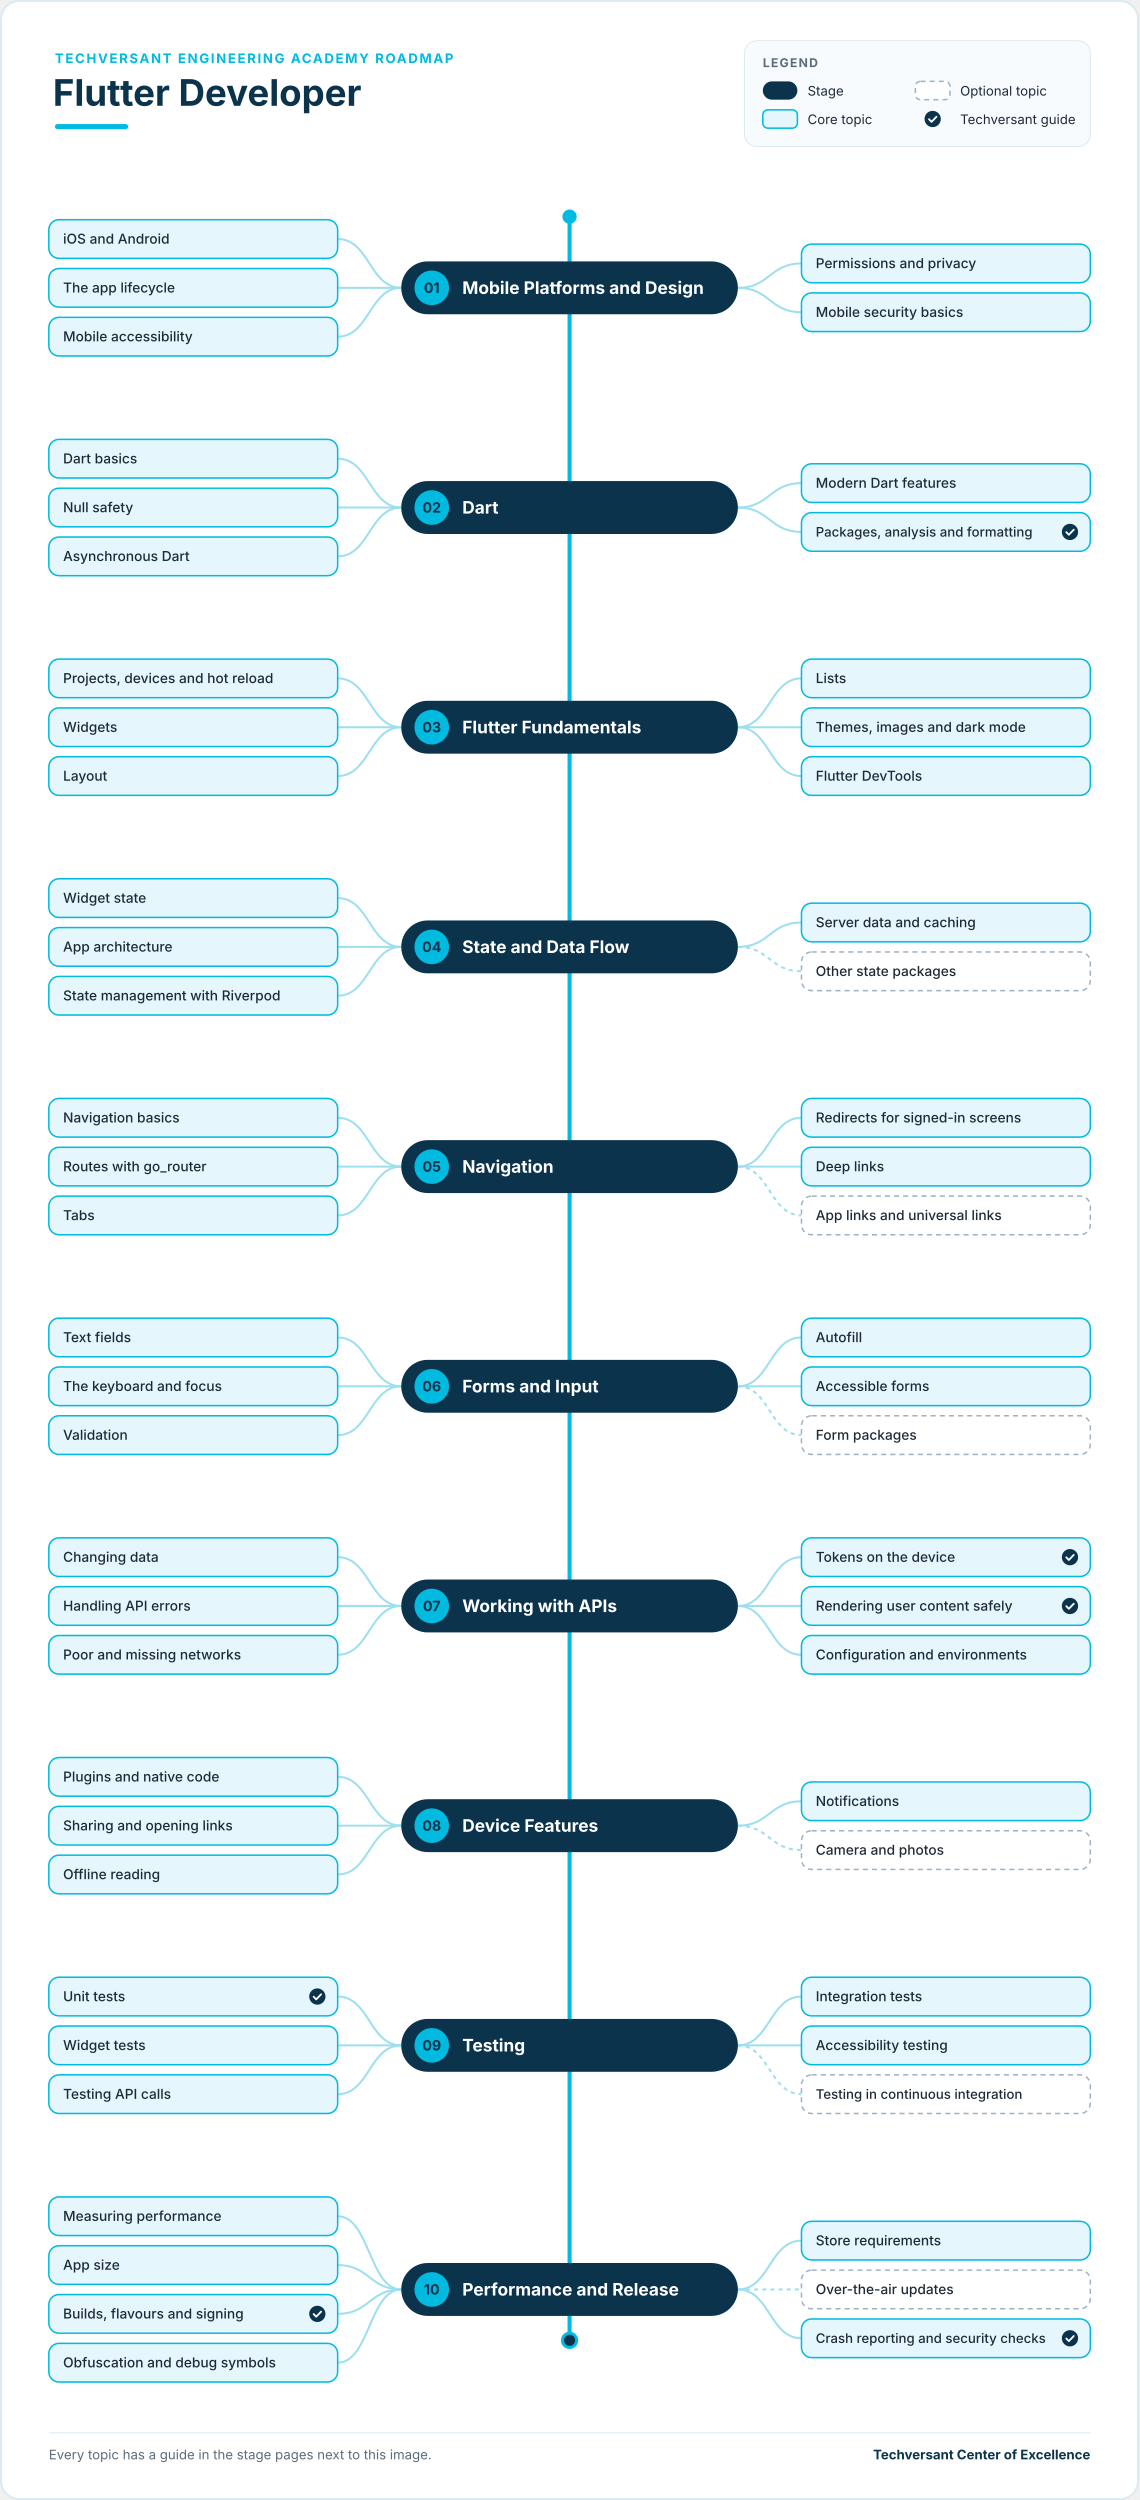
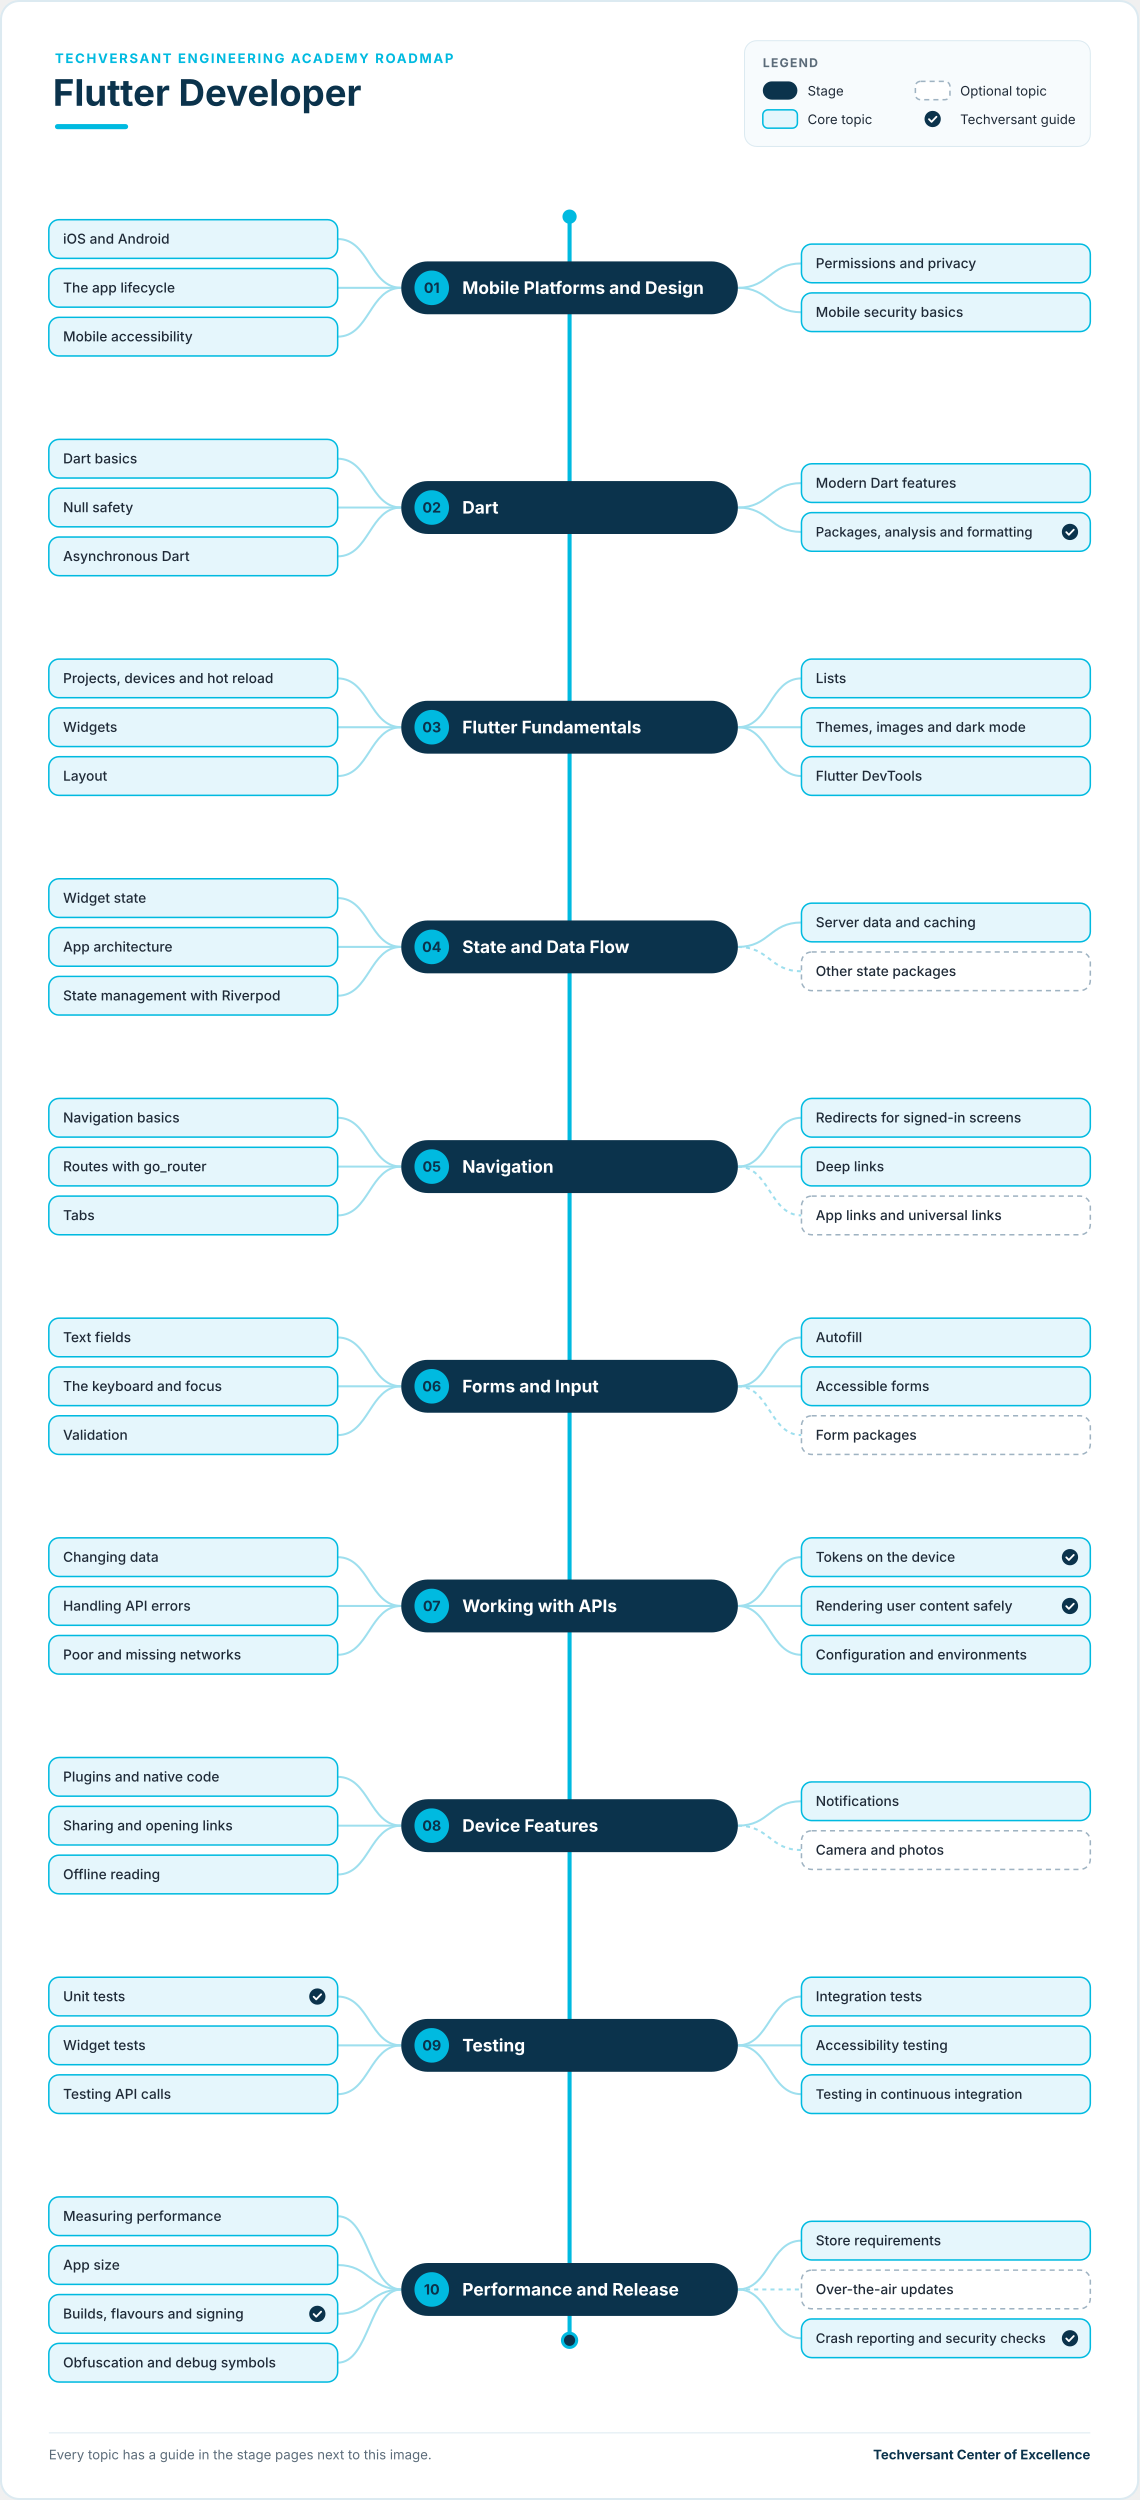
<svg xmlns="http://www.w3.org/2000/svg" width="1120" height="2458" viewBox="0 0 1120 2458" font-family="'DM Sans', Inter, 'Segoe UI', 'Helvetica Neue', Arial, sans-serif" role="img" aria-labelledby="t d">
  <rect x="1" y="1" width="1118" height="2456" rx="18" fill="#FFFFFF" stroke="#DCEAF1" stroke-width="2" />
  <text x="54" y="62" font-size="13" font-weight="700" fill="#00BAE0" letter-spacing="1.6">TECHVERSANT ENGINEERING ACADEMY ROADMAP</text>
  <text x="52" y="104" font-size="36" font-weight="700" fill="#0B334C">Flutter Developer</text>
  <rect x="54" y="122" width="72" height="5" rx="2.5" fill="#00BAE0" />
  <rect x="732" y="40" width="340" height="104" rx="12" fill="#F7FBFD" stroke="#DCEAF1" />
  <text x="750" y="66" font-size="12" font-weight="700" fill="#5B6B79" letter-spacing="1.2">LEGEND</text>
  <rect x="750" y="80" width="34" height="18" rx="9" fill="#0B334C" />
  <text x="794" y="94" font-size="13" fill="#1F2A37">Stage</text>
  <rect x="750" y="108" width="34" height="18" rx="5" fill="#E5F6FC" stroke="#00BAE0" stroke-width="1.5" />
  <text x="794" y="122" font-size="13" fill="#1F2A37">Core topic</text>
  <rect x="900" y="80" width="34" height="18" rx="5" fill="#FFFFFF" stroke="#9FB3C2" stroke-width="1.5" stroke-dasharray="5 4" />
  <text x="944" y="94" font-size="13" fill="#1F2A37">Optional topic</text>
  <circle cx="917" cy="117" r="8" fill="#0B334C" />
  <path d="M913.4 117.2 l2.5 2.6 l4.8 -5" fill="none" stroke="#FFFFFF" stroke-width="1.8" stroke-linecap="round" stroke-linejoin="round" />
  <text x="944" y="122" font-size="13" fill="#1F2A37">Techversant guide</text>
  <line x1="560" y1="213.0" x2="560" y2="2301.0" stroke="#00BAE0" stroke-width="4" stroke-linecap="round" />
  <circle cx="560" cy="213.0" r="7" fill="#00BAE0" />
  <circle cx="560" cy="2301.0" r="7" fill="#0B334C" stroke="#00BAE0" stroke-width="3" />
  <path d="M394.5 283.0 C363.25 283.0, 363.25 235.0, 332 235.0" fill="none" stroke="#9EDFEE" stroke-width="2" />
  <rect x="48" y="216.0" width="284" height="38" rx="10" fill="#E5F6FC" stroke="#00BAE0" stroke-width="1.5" />
  <text x="62" y="239.6" font-size="13.5" font-weight="500" fill="#1F2A37">iOS and Android</text>
  <path d="M394.5 283.0 C363.25 283.0, 363.25 283.0, 332 283.0" fill="none" stroke="#9EDFEE" stroke-width="2" />
  <rect x="48" y="264.0" width="284" height="38" rx="10" fill="#E5F6FC" stroke="#00BAE0" stroke-width="1.5" />
  <text x="62" y="287.6" font-size="13.5" font-weight="500" fill="#1F2A37">The app lifecycle</text>
  <path d="M394.5 283.0 C363.25 283.0, 363.25 331.0, 332 331.0" fill="none" stroke="#9EDFEE" stroke-width="2" />
  <rect x="48" y="312.0" width="284" height="38" rx="10" fill="#E5F6FC" stroke="#00BAE0" stroke-width="1.5" />
  <text x="62" y="335.6" font-size="13.5" font-weight="500" fill="#1F2A37">Mobile accessibility</text>
  <path d="M725.5 283.0 C756.75 283.0, 756.75 259.0, 788 259.0" fill="none" stroke="#9EDFEE" stroke-width="2" />
  <rect x="788" y="240.0" width="284" height="38" rx="10" fill="#E5F6FC" stroke="#00BAE0" stroke-width="1.5" />
  <text x="802" y="263.6" font-size="13.5" font-weight="500" fill="#1F2A37">Permissions and privacy</text>
  <path d="M725.5 283.0 C756.75 283.0, 756.75 307.0, 788 307.0" fill="none" stroke="#9EDFEE" stroke-width="2" />
  <rect x="788" y="288.0" width="284" height="38" rx="10" fill="#E5F6FC" stroke="#00BAE0" stroke-width="1.5" />
  <text x="802" y="311.6" font-size="13.5" font-weight="500" fill="#1F2A37">Mobile security basics</text>
  <rect x="394.5" y="257.0" width="331" height="52" rx="26.0" fill="#0B334C" />
  <circle cx="424.5" cy="283.0" r="17" fill="#00BAE0" />
  <text x="424.5" y="288.0" font-size="14" font-weight="700" fill="#0B334C" text-anchor="middle">01</text>
  <text x="454.5" y="289.0" font-size="17" font-weight="700" fill="#FFFFFF">Mobile Platforms and Design</text>
  <path d="M394.5 499.0 C363.25 499.0, 363.25 451.0, 332 451.0" fill="none" stroke="#9EDFEE" stroke-width="2" />
  <rect x="48" y="432.0" width="284" height="38" rx="10" fill="#E5F6FC" stroke="#00BAE0" stroke-width="1.5" />
  <text x="62" y="455.6" font-size="13.5" font-weight="500" fill="#1F2A37">Dart basics</text>
  <path d="M394.5 499.0 C363.25 499.0, 363.25 499.0, 332 499.0" fill="none" stroke="#9EDFEE" stroke-width="2" />
  <rect x="48" y="480.0" width="284" height="38" rx="10" fill="#E5F6FC" stroke="#00BAE0" stroke-width="1.5" />
  <text x="62" y="503.6" font-size="13.5" font-weight="500" fill="#1F2A37">Null safety</text>
  <path d="M394.5 499.0 C363.25 499.0, 363.25 547.0, 332 547.0" fill="none" stroke="#9EDFEE" stroke-width="2" />
  <rect x="48" y="528.0" width="284" height="38" rx="10" fill="#E5F6FC" stroke="#00BAE0" stroke-width="1.5" />
  <text x="62" y="551.6" font-size="13.5" font-weight="500" fill="#1F2A37">Asynchronous Dart</text>
  <path d="M725.5 499.0 C756.75 499.0, 756.75 475.0, 788 475.0" fill="none" stroke="#9EDFEE" stroke-width="2" />
  <rect x="788" y="456.0" width="284" height="38" rx="10" fill="#E5F6FC" stroke="#00BAE0" stroke-width="1.5" />
  <text x="802" y="479.6" font-size="13.5" font-weight="500" fill="#1F2A37">Modern Dart features</text>
  <path d="M725.5 499.0 C756.75 499.0, 756.75 523.0, 788 523.0" fill="none" stroke="#9EDFEE" stroke-width="2" />
  <rect x="788" y="504.0" width="284" height="38" rx="10" fill="#E5F6FC" stroke="#00BAE0" stroke-width="1.5" />
  <text x="802" y="527.6" font-size="13" font-weight="500" fill="#1F2A37">Packages, analysis and formatting</text>
  <circle cx="1052" cy="523.0" r="8" fill="#0B334C" />
  <path d="M1048.4 523.2 l2.5 2.6 l4.8 -5" fill="none" stroke="#FFFFFF" stroke-width="1.8" stroke-linecap="round" stroke-linejoin="round" />
  <rect x="394.5" y="473.0" width="331" height="52" rx="26.0" fill="#0B334C" />
  <circle cx="424.5" cy="499.0" r="17" fill="#00BAE0" />
  <text x="424.5" y="504.0" font-size="14" font-weight="700" fill="#0B334C" text-anchor="middle">02</text>
  <text x="454.5" y="505.0" font-size="17" font-weight="700" fill="#FFFFFF">Dart</text>
  <path d="M394.5 715.0 C363.25 715.0, 363.25 667.0, 332 667.0" fill="none" stroke="#9EDFEE" stroke-width="2" />
  <rect x="48" y="648.0" width="284" height="38" rx="10" fill="#E5F6FC" stroke="#00BAE0" stroke-width="1.5" />
  <text x="62" y="671.6" font-size="13.5" font-weight="500" fill="#1F2A37">Projects, devices and hot reload</text>
  <path d="M394.5 715.0 C363.25 715.0, 363.25 715.0, 332 715.0" fill="none" stroke="#9EDFEE" stroke-width="2" />
  <rect x="48" y="696.0" width="284" height="38" rx="10" fill="#E5F6FC" stroke="#00BAE0" stroke-width="1.5" />
  <text x="62" y="719.6" font-size="13.5" font-weight="500" fill="#1F2A37">Widgets</text>
  <path d="M394.5 715.0 C363.25 715.0, 363.25 763.0, 332 763.0" fill="none" stroke="#9EDFEE" stroke-width="2" />
  <rect x="48" y="744.0" width="284" height="38" rx="10" fill="#E5F6FC" stroke="#00BAE0" stroke-width="1.5" />
  <text x="62" y="767.6" font-size="13.5" font-weight="500" fill="#1F2A37">Layout</text>
  <path d="M725.5 715.0 C756.75 715.0, 756.75 667.0, 788 667.0" fill="none" stroke="#9EDFEE" stroke-width="2" />
  <rect x="788" y="648.0" width="284" height="38" rx="10" fill="#E5F6FC" stroke="#00BAE0" stroke-width="1.5" />
  <text x="802" y="671.6" font-size="13.5" font-weight="500" fill="#1F2A37">Lists</text>
  <path d="M725.5 715.0 C756.75 715.0, 756.75 715.0, 788 715.0" fill="none" stroke="#9EDFEE" stroke-width="2" />
  <rect x="788" y="696.0" width="284" height="38" rx="10" fill="#E5F6FC" stroke="#00BAE0" stroke-width="1.5" />
  <text x="802" y="719.6" font-size="13.5" font-weight="500" fill="#1F2A37">Themes, images and dark mode</text>
  <path d="M725.5 715.0 C756.75 715.0, 756.75 763.0, 788 763.0" fill="none" stroke="#9EDFEE" stroke-width="2" />
  <rect x="788" y="744.0" width="284" height="38" rx="10" fill="#E5F6FC" stroke="#00BAE0" stroke-width="1.5" />
  <text x="802" y="767.6" font-size="13.5" font-weight="500" fill="#1F2A37">Flutter DevTools</text>
  <rect x="394.5" y="689.0" width="331" height="52" rx="26.0" fill="#0B334C" />
  <circle cx="424.5" cy="715.0" r="17" fill="#00BAE0" />
  <text x="424.5" y="720.0" font-size="14" font-weight="700" fill="#0B334C" text-anchor="middle">03</text>
  <text x="454.5" y="721.0" font-size="17" font-weight="700" fill="#FFFFFF">Flutter Fundamentals</text>
  <path d="M394.5 931.0 C363.25 931.0, 363.25 883.0, 332 883.0" fill="none" stroke="#9EDFEE" stroke-width="2" />
  <rect x="48" y="864.0" width="284" height="38" rx="10" fill="#E5F6FC" stroke="#00BAE0" stroke-width="1.5" />
  <text x="62" y="887.6" font-size="13.5" font-weight="500" fill="#1F2A37">Widget state</text>
  <path d="M394.5 931.0 C363.25 931.0, 363.25 931.0, 332 931.0" fill="none" stroke="#9EDFEE" stroke-width="2" />
  <rect x="48" y="912.0" width="284" height="38" rx="10" fill="#E5F6FC" stroke="#00BAE0" stroke-width="1.5" />
  <text x="62" y="935.6" font-size="13.5" font-weight="500" fill="#1F2A37">App architecture</text>
  <path d="M394.5 931.0 C363.25 931.0, 363.25 979.0, 332 979.0" fill="none" stroke="#9EDFEE" stroke-width="2" />
  <rect x="48" y="960.0" width="284" height="38" rx="10" fill="#E5F6FC" stroke="#00BAE0" stroke-width="1.5" />
  <text x="62" y="983.6" font-size="13.5" font-weight="500" fill="#1F2A37">State management with Riverpod</text>
  <path d="M725.5 931.0 C756.75 931.0, 756.75 907.0, 788 907.0" fill="none" stroke="#9EDFEE" stroke-width="2" />
  <rect x="788" y="888.0" width="284" height="38" rx="10" fill="#E5F6FC" stroke="#00BAE0" stroke-width="1.5" />
  <text x="802" y="911.6" font-size="13.5" font-weight="500" fill="#1F2A37">Server data and caching</text>
  <path d="M725.5 931.0 C756.75 931.0, 756.75 955.0, 788 955.0" fill="none" stroke="#9EDFEE" stroke-width="2" stroke-dasharray="4 4" />
  <rect x="788" y="936.0" width="284" height="38" rx="10" fill="#FFFFFF" stroke="#9FB3C2" stroke-width="1.5" stroke-dasharray="5 4" />
  <text x="802" y="959.6" font-size="13.5" font-weight="500" fill="#1F2A37">Other state packages</text>
  <rect x="394.5" y="905.0" width="331" height="52" rx="26.0" fill="#0B334C" />
  <circle cx="424.5" cy="931.0" r="17" fill="#00BAE0" />
  <text x="424.5" y="936.0" font-size="14" font-weight="700" fill="#0B334C" text-anchor="middle">04</text>
  <text x="454.5" y="937.0" font-size="17" font-weight="700" fill="#FFFFFF">State and Data Flow</text>
  <path d="M394.5 1147.0 C363.25 1147.0, 363.25 1099.0, 332 1099.0" fill="none" stroke="#9EDFEE" stroke-width="2" />
  <rect x="48" y="1080.0" width="284" height="38" rx="10" fill="#E5F6FC" stroke="#00BAE0" stroke-width="1.5" />
  <text x="62" y="1103.6" font-size="13.5" font-weight="500" fill="#1F2A37">Navigation basics</text>
  <path d="M394.5 1147.0 C363.25 1147.0, 363.25 1147.0, 332 1147.0" fill="none" stroke="#9EDFEE" stroke-width="2" />
  <rect x="48" y="1128.0" width="284" height="38" rx="10" fill="#E5F6FC" stroke="#00BAE0" stroke-width="1.5" />
  <text x="62" y="1151.6" font-size="13.5" font-weight="500" fill="#1F2A37">Routes with go_router</text>
  <path d="M394.5 1147.0 C363.25 1147.0, 363.25 1195.0, 332 1195.0" fill="none" stroke="#9EDFEE" stroke-width="2" />
  <rect x="48" y="1176.0" width="284" height="38" rx="10" fill="#E5F6FC" stroke="#00BAE0" stroke-width="1.5" />
  <text x="62" y="1199.6" font-size="13.5" font-weight="500" fill="#1F2A37">Tabs</text>
  <path d="M725.5 1147.0 C756.75 1147.0, 756.75 1099.0, 788 1099.0" fill="none" stroke="#9EDFEE" stroke-width="2" />
  <rect x="788" y="1080.0" width="284" height="38" rx="10" fill="#E5F6FC" stroke="#00BAE0" stroke-width="1.5" />
  <text x="802" y="1103.6" font-size="13.5" font-weight="500" fill="#1F2A37">Redirects for signed-in screens</text>
  <path d="M725.5 1147.0 C756.75 1147.0, 756.75 1147.0, 788 1147.0" fill="none" stroke="#9EDFEE" stroke-width="2" />
  <rect x="788" y="1128.0" width="284" height="38" rx="10" fill="#E5F6FC" stroke="#00BAE0" stroke-width="1.5" />
  <text x="802" y="1151.6" font-size="13.5" font-weight="500" fill="#1F2A37">Deep links</text>
  <path d="M725.5 1147.0 C756.75 1147.0, 756.75 1195.0, 788 1195.0" fill="none" stroke="#9EDFEE" stroke-width="2" stroke-dasharray="4 4" />
  <rect x="788" y="1176.0" width="284" height="38" rx="10" fill="#FFFFFF" stroke="#9FB3C2" stroke-width="1.5" stroke-dasharray="5 4" />
  <text x="802" y="1199.6" font-size="13.5" font-weight="500" fill="#1F2A37">App links and universal links</text>
  <rect x="394.5" y="1121.0" width="331" height="52" rx="26.0" fill="#0B334C" />
  <circle cx="424.5" cy="1147.0" r="17" fill="#00BAE0" />
  <text x="424.5" y="1152.0" font-size="14" font-weight="700" fill="#0B334C" text-anchor="middle">05</text>
  <text x="454.5" y="1153.0" font-size="17" font-weight="700" fill="#FFFFFF">Navigation</text>
  <path d="M394.5 1363.0 C363.25 1363.0, 363.25 1315.0, 332 1315.0" fill="none" stroke="#9EDFEE" stroke-width="2" />
  <rect x="48" y="1296.0" width="284" height="38" rx="10" fill="#E5F6FC" stroke="#00BAE0" stroke-width="1.5" />
  <text x="62" y="1319.6" font-size="13.5" font-weight="500" fill="#1F2A37">Text fields</text>
  <path d="M394.5 1363.0 C363.25 1363.0, 363.25 1363.0, 332 1363.0" fill="none" stroke="#9EDFEE" stroke-width="2" />
  <rect x="48" y="1344.0" width="284" height="38" rx="10" fill="#E5F6FC" stroke="#00BAE0" stroke-width="1.5" />
  <text x="62" y="1367.6" font-size="13.5" font-weight="500" fill="#1F2A37">The keyboard and focus</text>
  <path d="M394.5 1363.0 C363.25 1363.0, 363.25 1411.0, 332 1411.0" fill="none" stroke="#9EDFEE" stroke-width="2" />
  <rect x="48" y="1392.0" width="284" height="38" rx="10" fill="#E5F6FC" stroke="#00BAE0" stroke-width="1.5" />
  <text x="62" y="1415.6" font-size="13.5" font-weight="500" fill="#1F2A37">Validation</text>
  <path d="M725.5 1363.0 C756.75 1363.0, 756.75 1315.0, 788 1315.0" fill="none" stroke="#9EDFEE" stroke-width="2" />
  <rect x="788" y="1296.0" width="284" height="38" rx="10" fill="#E5F6FC" stroke="#00BAE0" stroke-width="1.5" />
  <text x="802" y="1319.6" font-size="13.5" font-weight="500" fill="#1F2A37">Autofill</text>
  <path d="M725.5 1363.0 C756.75 1363.0, 756.75 1363.0, 788 1363.0" fill="none" stroke="#9EDFEE" stroke-width="2" />
  <rect x="788" y="1344.0" width="284" height="38" rx="10" fill="#E5F6FC" stroke="#00BAE0" stroke-width="1.5" />
  <text x="802" y="1367.6" font-size="13.5" font-weight="500" fill="#1F2A37">Accessible forms</text>
  <path d="M725.5 1363.0 C756.75 1363.0, 756.75 1411.0, 788 1411.0" fill="none" stroke="#9EDFEE" stroke-width="2" stroke-dasharray="4 4" />
  <rect x="788" y="1392.0" width="284" height="38" rx="10" fill="#FFFFFF" stroke="#9FB3C2" stroke-width="1.5" stroke-dasharray="5 4" />
  <text x="802" y="1415.6" font-size="13.5" font-weight="500" fill="#1F2A37">Form packages</text>
  <rect x="394.5" y="1337.0" width="331" height="52" rx="26.0" fill="#0B334C" />
  <circle cx="424.5" cy="1363.0" r="17" fill="#00BAE0" />
  <text x="424.5" y="1368.0" font-size="14" font-weight="700" fill="#0B334C" text-anchor="middle">06</text>
  <text x="454.5" y="1369.0" font-size="17" font-weight="700" fill="#FFFFFF">Forms and Input</text>
  <path d="M394.5 1579.0 C363.25 1579.0, 363.25 1531.0, 332 1531.0" fill="none" stroke="#9EDFEE" stroke-width="2" />
  <rect x="48" y="1512.0" width="284" height="38" rx="10" fill="#E5F6FC" stroke="#00BAE0" stroke-width="1.5" />
  <text x="62" y="1535.6" font-size="13.5" font-weight="500" fill="#1F2A37">Changing data</text>
  <path d="M394.5 1579.0 C363.25 1579.0, 363.25 1579.0, 332 1579.0" fill="none" stroke="#9EDFEE" stroke-width="2" />
  <rect x="48" y="1560.0" width="284" height="38" rx="10" fill="#E5F6FC" stroke="#00BAE0" stroke-width="1.5" />
  <text x="62" y="1583.6" font-size="13.5" font-weight="500" fill="#1F2A37">Handling API errors</text>
  <path d="M394.5 1579.0 C363.25 1579.0, 363.25 1627.0, 332 1627.0" fill="none" stroke="#9EDFEE" stroke-width="2" />
  <rect x="48" y="1608.0" width="284" height="38" rx="10" fill="#E5F6FC" stroke="#00BAE0" stroke-width="1.5" />
  <text x="62" y="1631.6" font-size="13.5" font-weight="500" fill="#1F2A37">Poor and missing networks</text>
  <path d="M725.5 1579.0 C756.75 1579.0, 756.75 1531.0, 788 1531.0" fill="none" stroke="#9EDFEE" stroke-width="2" />
  <rect x="788" y="1512.0" width="284" height="38" rx="10" fill="#E5F6FC" stroke="#00BAE0" stroke-width="1.5" />
  <text x="802" y="1535.6" font-size="13.5" font-weight="500" fill="#1F2A37">Tokens on the device</text>
  <circle cx="1052" cy="1531.0" r="8" fill="#0B334C" />
  <path d="M1048.4 1531.2 l2.5 2.6 l4.8 -5" fill="none" stroke="#FFFFFF" stroke-width="1.8" stroke-linecap="round" stroke-linejoin="round" />
  <path d="M725.5 1579.0 C756.75 1579.0, 756.75 1579.0, 788 1579.0" fill="none" stroke="#9EDFEE" stroke-width="2" />
  <rect x="788" y="1560.0" width="284" height="38" rx="10" fill="#E5F6FC" stroke="#00BAE0" stroke-width="1.5" />
  <text x="802" y="1583.6" font-size="13.5" font-weight="500" fill="#1F2A37">Rendering user content safely</text>
  <circle cx="1052" cy="1579.0" r="8" fill="#0B334C" />
  <path d="M1048.4 1579.2 l2.5 2.6 l4.8 -5" fill="none" stroke="#FFFFFF" stroke-width="1.8" stroke-linecap="round" stroke-linejoin="round" />
  <path d="M725.5 1579.0 C756.75 1579.0, 756.75 1627.0, 788 1627.0" fill="none" stroke="#9EDFEE" stroke-width="2" />
  <rect x="788" y="1608.0" width="284" height="38" rx="10" fill="#E5F6FC" stroke="#00BAE0" stroke-width="1.5" />
  <text x="802" y="1631.6" font-size="13.5" font-weight="500" fill="#1F2A37">Configuration and environments</text>
  <rect x="394.5" y="1553.0" width="331" height="52" rx="26.0" fill="#0B334C" />
  <circle cx="424.5" cy="1579.0" r="17" fill="#00BAE0" />
  <text x="424.5" y="1584.0" font-size="14" font-weight="700" fill="#0B334C" text-anchor="middle">07</text>
  <text x="454.5" y="1585.0" font-size="17" font-weight="700" fill="#FFFFFF">Working with APIs</text>
  <path d="M394.5 1795.0 C363.25 1795.0, 363.25 1747.0, 332 1747.0" fill="none" stroke="#9EDFEE" stroke-width="2" />
  <rect x="48" y="1728.0" width="284" height="38" rx="10" fill="#E5F6FC" stroke="#00BAE0" stroke-width="1.5" />
  <text x="62" y="1751.6" font-size="13.5" font-weight="500" fill="#1F2A37">Plugins and native code</text>
  <path d="M394.5 1795.0 C363.25 1795.0, 363.25 1795.0, 332 1795.0" fill="none" stroke="#9EDFEE" stroke-width="2" />
  <rect x="48" y="1776.0" width="284" height="38" rx="10" fill="#E5F6FC" stroke="#00BAE0" stroke-width="1.5" />
  <text x="62" y="1799.6" font-size="13.5" font-weight="500" fill="#1F2A37">Sharing and opening links</text>
  <path d="M394.5 1795.0 C363.25 1795.0, 363.25 1843.0, 332 1843.0" fill="none" stroke="#9EDFEE" stroke-width="2" />
  <rect x="48" y="1824.0" width="284" height="38" rx="10" fill="#E5F6FC" stroke="#00BAE0" stroke-width="1.5" />
  <text x="62" y="1847.6" font-size="13.5" font-weight="500" fill="#1F2A37">Offline reading</text>
  <path d="M725.5 1795.0 C756.75 1795.0, 756.75 1771.0, 788 1771.0" fill="none" stroke="#9EDFEE" stroke-width="2" />
  <rect x="788" y="1752.0" width="284" height="38" rx="10" fill="#E5F6FC" stroke="#00BAE0" stroke-width="1.5" />
  <text x="802" y="1775.6" font-size="13.5" font-weight="500" fill="#1F2A37">Notifications</text>
  <path d="M725.5 1795.0 C756.75 1795.0, 756.75 1819.0, 788 1819.0" fill="none" stroke="#9EDFEE" stroke-width="2" stroke-dasharray="4 4" />
  <rect x="788" y="1800.0" width="284" height="38" rx="10" fill="#FFFFFF" stroke="#9FB3C2" stroke-width="1.5" stroke-dasharray="5 4" />
  <text x="802" y="1823.6" font-size="13.5" font-weight="500" fill="#1F2A37">Camera and photos</text>
  <rect x="394.5" y="1769.0" width="331" height="52" rx="26.0" fill="#0B334C" />
  <circle cx="424.5" cy="1795.0" r="17" fill="#00BAE0" />
  <text x="424.5" y="1800.0" font-size="14" font-weight="700" fill="#0B334C" text-anchor="middle">08</text>
  <text x="454.5" y="1801.0" font-size="17" font-weight="700" fill="#FFFFFF">Device Features</text>
  <path d="M394.5 2011.0 C363.25 2011.0, 363.25 1963.0, 332 1963.0" fill="none" stroke="#9EDFEE" stroke-width="2" />
  <rect x="48" y="1944.0" width="284" height="38" rx="10" fill="#E5F6FC" stroke="#00BAE0" stroke-width="1.5" />
  <text x="62" y="1967.6" font-size="13.5" font-weight="500" fill="#1F2A37">Unit tests</text>
  <circle cx="312" cy="1963.0" r="8" fill="#0B334C" />
  <path d="M308.4 1963.2 l2.5 2.6 l4.8 -5" fill="none" stroke="#FFFFFF" stroke-width="1.8" stroke-linecap="round" stroke-linejoin="round" />
  <path d="M394.5 2011.0 C363.25 2011.0, 363.25 2011.0, 332 2011.0" fill="none" stroke="#9EDFEE" stroke-width="2" />
  <rect x="48" y="1992.0" width="284" height="38" rx="10" fill="#E5F6FC" stroke="#00BAE0" stroke-width="1.5" />
  <text x="62" y="2015.6" font-size="13.5" font-weight="500" fill="#1F2A37">Widget tests</text>
  <path d="M394.5 2011.0 C363.25 2011.0, 363.25 2059.0, 332 2059.0" fill="none" stroke="#9EDFEE" stroke-width="2" />
  <rect x="48" y="2040.0" width="284" height="38" rx="10" fill="#E5F6FC" stroke="#00BAE0" stroke-width="1.5" />
  <text x="62" y="2063.6" font-size="13.5" font-weight="500" fill="#1F2A37">Testing API calls</text>
  <path d="M725.5 2011.0 C756.75 2011.0, 756.75 1963.0, 788 1963.0" fill="none" stroke="#9EDFEE" stroke-width="2" />
  <rect x="788" y="1944.0" width="284" height="38" rx="10" fill="#E5F6FC" stroke="#00BAE0" stroke-width="1.5" />
  <text x="802" y="1967.6" font-size="13.5" font-weight="500" fill="#1F2A37">Integration tests</text>
  <path d="M725.5 2011.0 C756.75 2011.0, 756.75 2011.0, 788 2011.0" fill="none" stroke="#9EDFEE" stroke-width="2" />
  <rect x="788" y="1992.0" width="284" height="38" rx="10" fill="#E5F6FC" stroke="#00BAE0" stroke-width="1.5" />
  <text x="802" y="2015.6" font-size="13.5" font-weight="500" fill="#1F2A37">Accessibility testing</text>
-   <path d="M725.5 2011.0 C756.75 2011.0, 756.75 2059.0, 788 2059.0" fill="none" stroke="#9EDFEE" stroke-width="2" stroke-dasharray="4 4" />
-   <rect x="788" y="2040.0" width="284" height="38" rx="10" fill="#FFFFFF" stroke="#9FB3C2" stroke-width="1.5" stroke-dasharray="5 4" />
+   <path d="M725.5 2011.0 C756.75 2011.0, 756.75 2059.0, 788 2059.0" fill="none" stroke="#9EDFEE" stroke-width="2" />
+   <rect x="788" y="2040.0" width="284" height="38" rx="10" fill="#E5F6FC" stroke="#00BAE0" stroke-width="1.5" />
  <text x="802" y="2063.6" font-size="13" font-weight="500" fill="#1F2A37">Testing in continuous integration</text>
  <rect x="394.5" y="1985.0" width="331" height="52" rx="26.0" fill="#0B334C" />
  <circle cx="424.5" cy="2011.0" r="17" fill="#00BAE0" />
  <text x="424.5" y="2016.0" font-size="14" font-weight="700" fill="#0B334C" text-anchor="middle">09</text>
  <text x="454.5" y="2017.0" font-size="17" font-weight="700" fill="#FFFFFF">Testing</text>
  <path d="M394.5 2251.0 C363.25 2251.0, 363.25 2179.0, 332 2179.0" fill="none" stroke="#9EDFEE" stroke-width="2" />
  <rect x="48" y="2160.0" width="284" height="38" rx="10" fill="#E5F6FC" stroke="#00BAE0" stroke-width="1.5" />
  <text x="62" y="2183.6" font-size="13.5" font-weight="500" fill="#1F2A37">Measuring performance</text>
  <path d="M394.5 2251.0 C363.25 2251.0, 363.25 2227.0, 332 2227.0" fill="none" stroke="#9EDFEE" stroke-width="2" />
  <rect x="48" y="2208.0" width="284" height="38" rx="10" fill="#E5F6FC" stroke="#00BAE0" stroke-width="1.5" />
  <text x="62" y="2231.6" font-size="13.5" font-weight="500" fill="#1F2A37">App size</text>
  <path d="M394.5 2251.0 C363.25 2251.0, 363.25 2275.0, 332 2275.0" fill="none" stroke="#9EDFEE" stroke-width="2" />
  <rect x="48" y="2256.0" width="284" height="38" rx="10" fill="#E5F6FC" stroke="#00BAE0" stroke-width="1.5" />
  <text x="62" y="2279.6" font-size="13.5" font-weight="500" fill="#1F2A37">Builds, flavours and signing</text>
  <circle cx="312" cy="2275.0" r="8" fill="#0B334C" />
  <path d="M308.4 2275.2 l2.5 2.6 l4.8 -5" fill="none" stroke="#FFFFFF" stroke-width="1.8" stroke-linecap="round" stroke-linejoin="round" />
  <path d="M394.5 2251.0 C363.25 2251.0, 363.25 2323.0, 332 2323.0" fill="none" stroke="#9EDFEE" stroke-width="2" />
  <rect x="48" y="2304.0" width="284" height="38" rx="10" fill="#E5F6FC" stroke="#00BAE0" stroke-width="1.5" />
  <text x="62" y="2327.6" font-size="13.5" font-weight="500" fill="#1F2A37">Obfuscation and debug symbols</text>
  <path d="M725.5 2251.0 C756.75 2251.0, 756.75 2203.0, 788 2203.0" fill="none" stroke="#9EDFEE" stroke-width="2" />
  <rect x="788" y="2184.0" width="284" height="38" rx="10" fill="#E5F6FC" stroke="#00BAE0" stroke-width="1.5" />
  <text x="802" y="2207.6" font-size="13.5" font-weight="500" fill="#1F2A37">Store requirements</text>
  <path d="M725.5 2251.0 C756.75 2251.0, 756.75 2251.0, 788 2251.0" fill="none" stroke="#9EDFEE" stroke-width="2" stroke-dasharray="4 4" />
  <rect x="788" y="2232.0" width="284" height="38" rx="10" fill="#FFFFFF" stroke="#9FB3C2" stroke-width="1.5" stroke-dasharray="5 4" />
  <text x="802" y="2255.6" font-size="13.5" font-weight="500" fill="#1F2A37">Over-the-air updates</text>
  <path d="M725.5 2251.0 C756.75 2251.0, 756.75 2299.0, 788 2299.0" fill="none" stroke="#9EDFEE" stroke-width="2" />
  <rect x="788" y="2280.0" width="284" height="38" rx="10" fill="#E5F6FC" stroke="#00BAE0" stroke-width="1.5" />
  <text x="802" y="2303.6" font-size="13" font-weight="500" fill="#1F2A37">Crash reporting and security checks</text>
  <circle cx="1052" cy="2299.0" r="8" fill="#0B334C" />
  <path d="M1048.4 2299.2 l2.5 2.6 l4.8 -5" fill="none" stroke="#FFFFFF" stroke-width="1.8" stroke-linecap="round" stroke-linejoin="round" />
  <rect x="394.5" y="2225.0" width="331" height="52" rx="26.0" fill="#0B334C" />
  <circle cx="424.5" cy="2251.0" r="17" fill="#00BAE0" />
  <text x="424.5" y="2256.0" font-size="14" font-weight="700" fill="#0B334C" text-anchor="middle">10</text>
  <text x="454.5" y="2257.0" font-size="17" font-weight="700" fill="#FFFFFF">Performance and Release</text>
  <line x1="48" y1="2392" x2="1072" y2="2392" stroke="#DCEAF1" />
  <text x="48" y="2418" font-size="13" fill="#5B6B79">Every topic has a guide in the stage pages next to this image.</text>
  <text x="1072" y="2418" font-size="13" font-weight="700" fill="#0B334C" text-anchor="end">Techversant Center of Excellence</text>
</svg>
